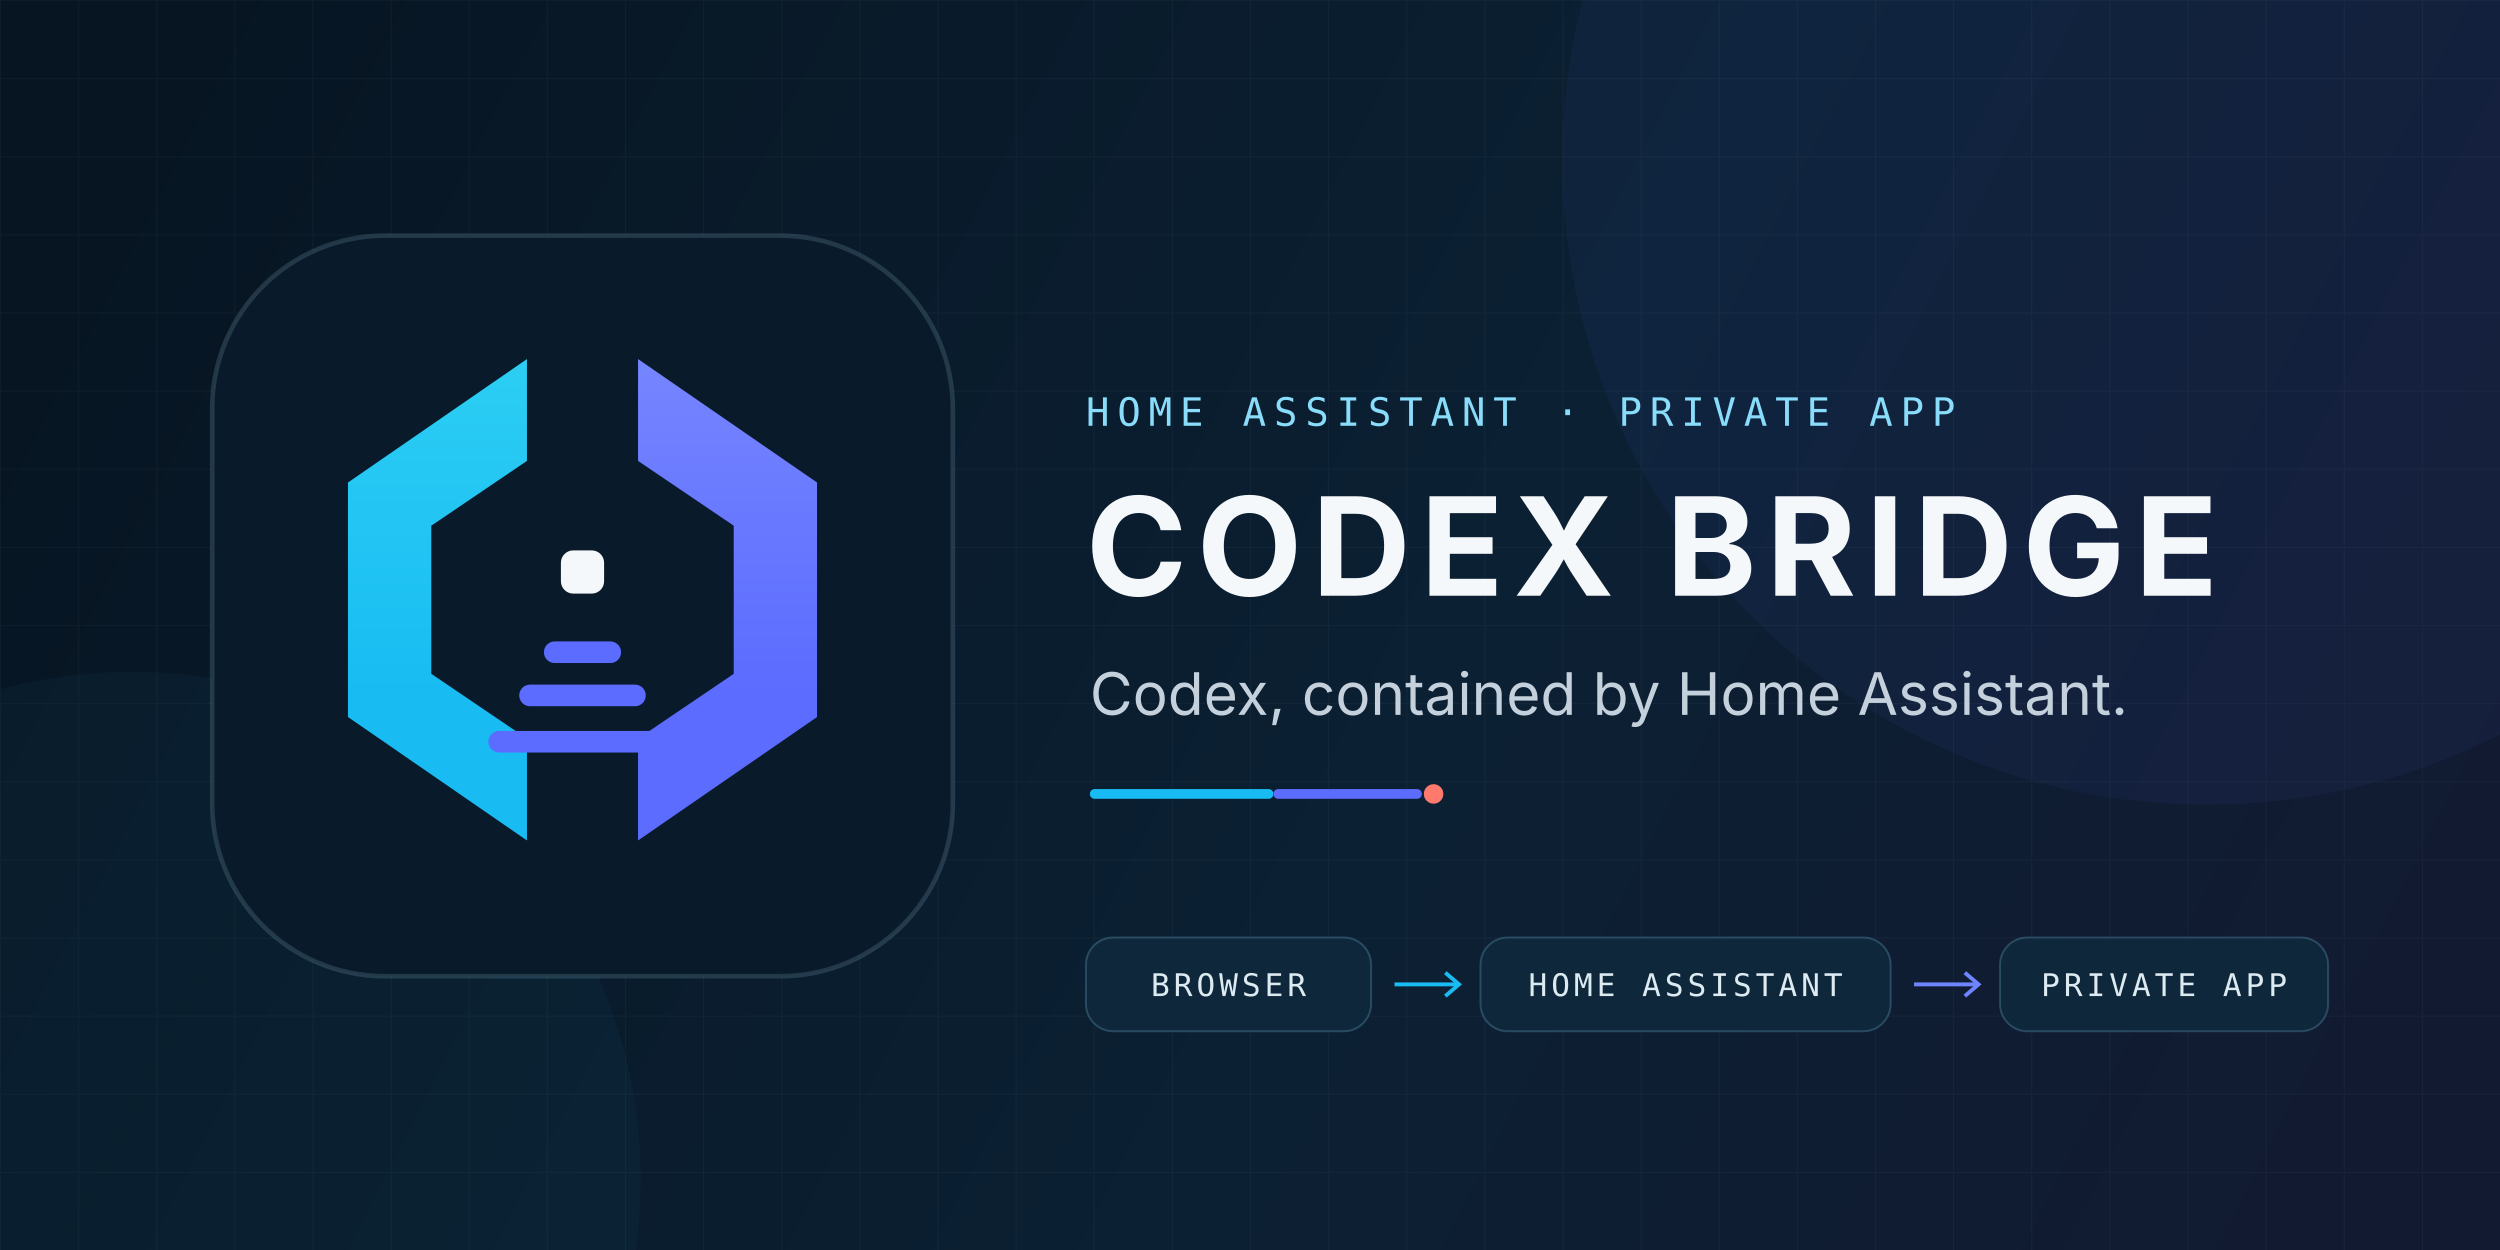
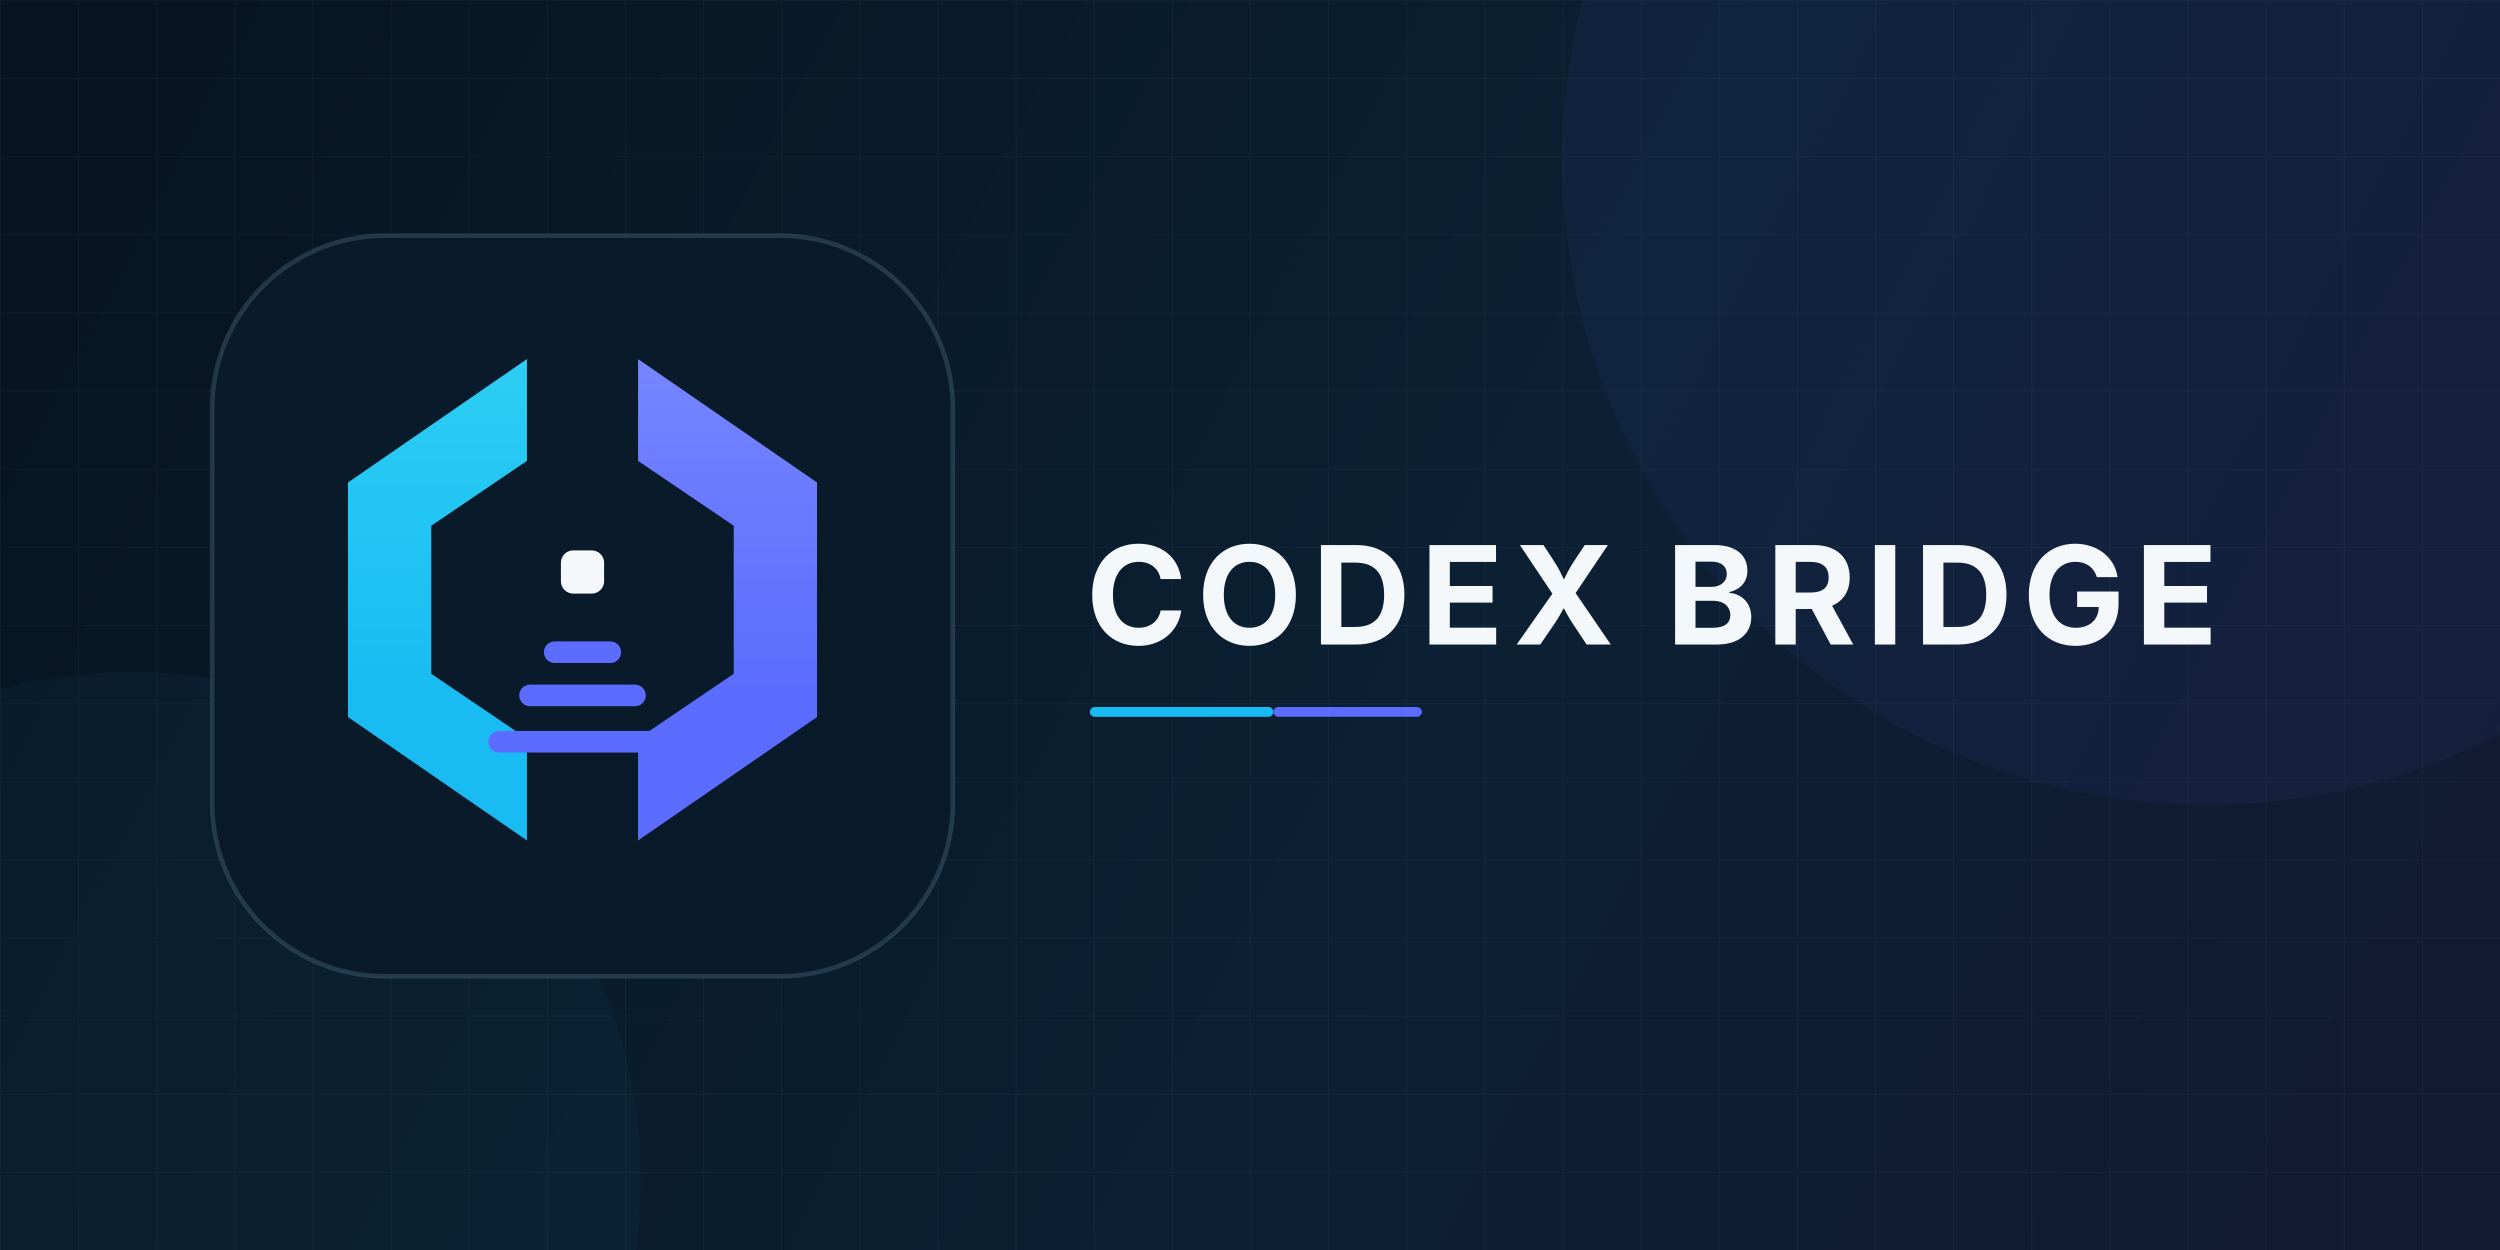
<svg xmlns="http://www.w3.org/2000/svg" width="1280" height="640" viewBox="0 0 1280 640" role="img" aria-labelledby="title desc">
  <defs>
    <linearGradient id="bg" x1="80" y1="32" x2="1200" y2="608" gradientUnits="userSpaceOnUse">
      <stop stop-color="#071522" />
      <stop offset=".58" stop-color="#0B2033" />
      <stop offset="1" stop-color="#121A31" />
    </linearGradient>
    <linearGradient id="left" x1="0" y1="0" x2="0" y2="156" gradientUnits="userSpaceOnUse">
      <stop stop-color="#35D6F4" />
      <stop offset="1" stop-color="#18BCF2" />
    </linearGradient>
    <linearGradient id="right" x1="0" y1="0" x2="0" y2="156" gradientUnits="userSpaceOnUse">
      <stop stop-color="#8290FF" />
      <stop offset="1" stop-color="#5B6CFF" />
    </linearGradient>
    <linearGradient id="bridge" x1="0" y1="0" x2="58" y2="0" gradientUnits="userSpaceOnUse">
      <stop stop-color="#18BCF2" />
      <stop offset="1" stop-color="#5B6CFF" />
    </linearGradient>
    <pattern id="grid" width="40" height="40" patternUnits="userSpaceOnUse">
      <path d="M40 0H0v40" fill="none" stroke="#D9F4FF" stroke-opacity=".035" />
    </pattern>
  </defs>
  <rect width="1280" height="640" fill="url(#bg)" />
  <rect width="1280" height="640" fill="url(#grid)" />
  <circle cx="1130" cy="82" r="330" fill="#5B6CFF" opacity=".055" />
  <circle cx="68" cy="604" r="260" fill="#18BCF2" opacity=".04" />
  <g transform="translate(96 108) scale(1.58)">
    <rect x="8" y="8" width="240" height="240" rx="56" fill="#091A2A" stroke="#B9ECFF" stroke-opacity=".15" stroke-width="1.5" />
    <path d="M110 48 52 88v76l58 40v-33l-31-21v-48l31-21V48Z" fill="url(#left)" />
    <path d="m146 48 58 40v76l-58 40v-33l31-21v-48l-31-21V48Z" fill="url(#right)" />
    <rect x="121" y="110" width="14" height="14" rx="4" fill="#F5F8FA" />
    <path d="M119 143h18M111 157h34M101 172h54" fill="none" stroke="url(#bridge)" stroke-width="7" stroke-linecap="round" />
  </g>
  <g transform="translate(556 0)">
-     <text x="0" y="218" fill="#89DDFB" font-family="Consolas, IBM Plex Mono, monospace" font-size="20" letter-spacing="4">HOME ASSISTANT · PRIVATE APP</text>
-     <text x="0" y="305" fill="#F5F8FA" font-family="Inter, Segoe UI, Arial, sans-serif" font-size="70" font-weight="700" letter-spacing="5">CODEX BRIDGE</text>
-     <text x="2" y="366" fill="#C4D1DD" font-family="Inter, Segoe UI, Arial, sans-serif" font-size="30">Codex, contained by Home Assistant.</text>
-     <rect x="2" y="404" width="94" height="5" rx="2.5" fill="#18BCF2" />
-     <rect x="96" y="404" width="76" height="5" rx="2.5" fill="#5B6CFF" />
-     <circle cx="178" cy="406.5" r="5" fill="#FF796D" />
-   </g>
-   <g transform="translate(556 480)" font-family="Consolas, IBM Plex Mono, monospace" font-size="16" letter-spacing="2">
-     <rect width="146" height="48" rx="14" fill="#0E273A" stroke="#8ADDFB" stroke-opacity=".22" />
-     <text x="73" y="30" fill="#DCEAF2" text-anchor="middle">BROWSER</text>
-     <path d="M158 24h32" stroke="#18BCF2" stroke-width="2" />
-     <path d="m184 18 7 6-7 6" fill="none" stroke="#18BCF2" stroke-width="2" />
-     <rect x="202" width="210" height="48" rx="14" fill="#0E273A" stroke="#8ADDFB" stroke-opacity=".22" />
-     <text x="307" y="30" fill="#DCEAF2" text-anchor="middle">HOME ASSISTANT</text>
-     <path d="M424 24h32" stroke="#6F84FF" stroke-width="2" />
-     <path d="m450 18 7 6-7 6" fill="none" stroke="#6F84FF" stroke-width="2" />
-     <rect x="468" width="168" height="48" rx="14" fill="#0E273A" stroke="#8ADDFB" stroke-opacity=".22" />
-     <text x="552" y="30" fill="#DCEAF2" text-anchor="middle">PRIVATE APP</text>
+     <text x="0" y="330" fill="#F5F8FA" font-family="Inter, Segoe UI, Arial, sans-serif" font-size="70" font-weight="700" letter-spacing="5">CODEX BRIDGE</text>
+     <rect x="2" y="362" width="94" height="5" rx="2.5" fill="#18BCF2" />
+     <rect x="96" y="362" width="76" height="5" rx="2.5" fill="#5B6CFF" />
  </g>
</svg>
